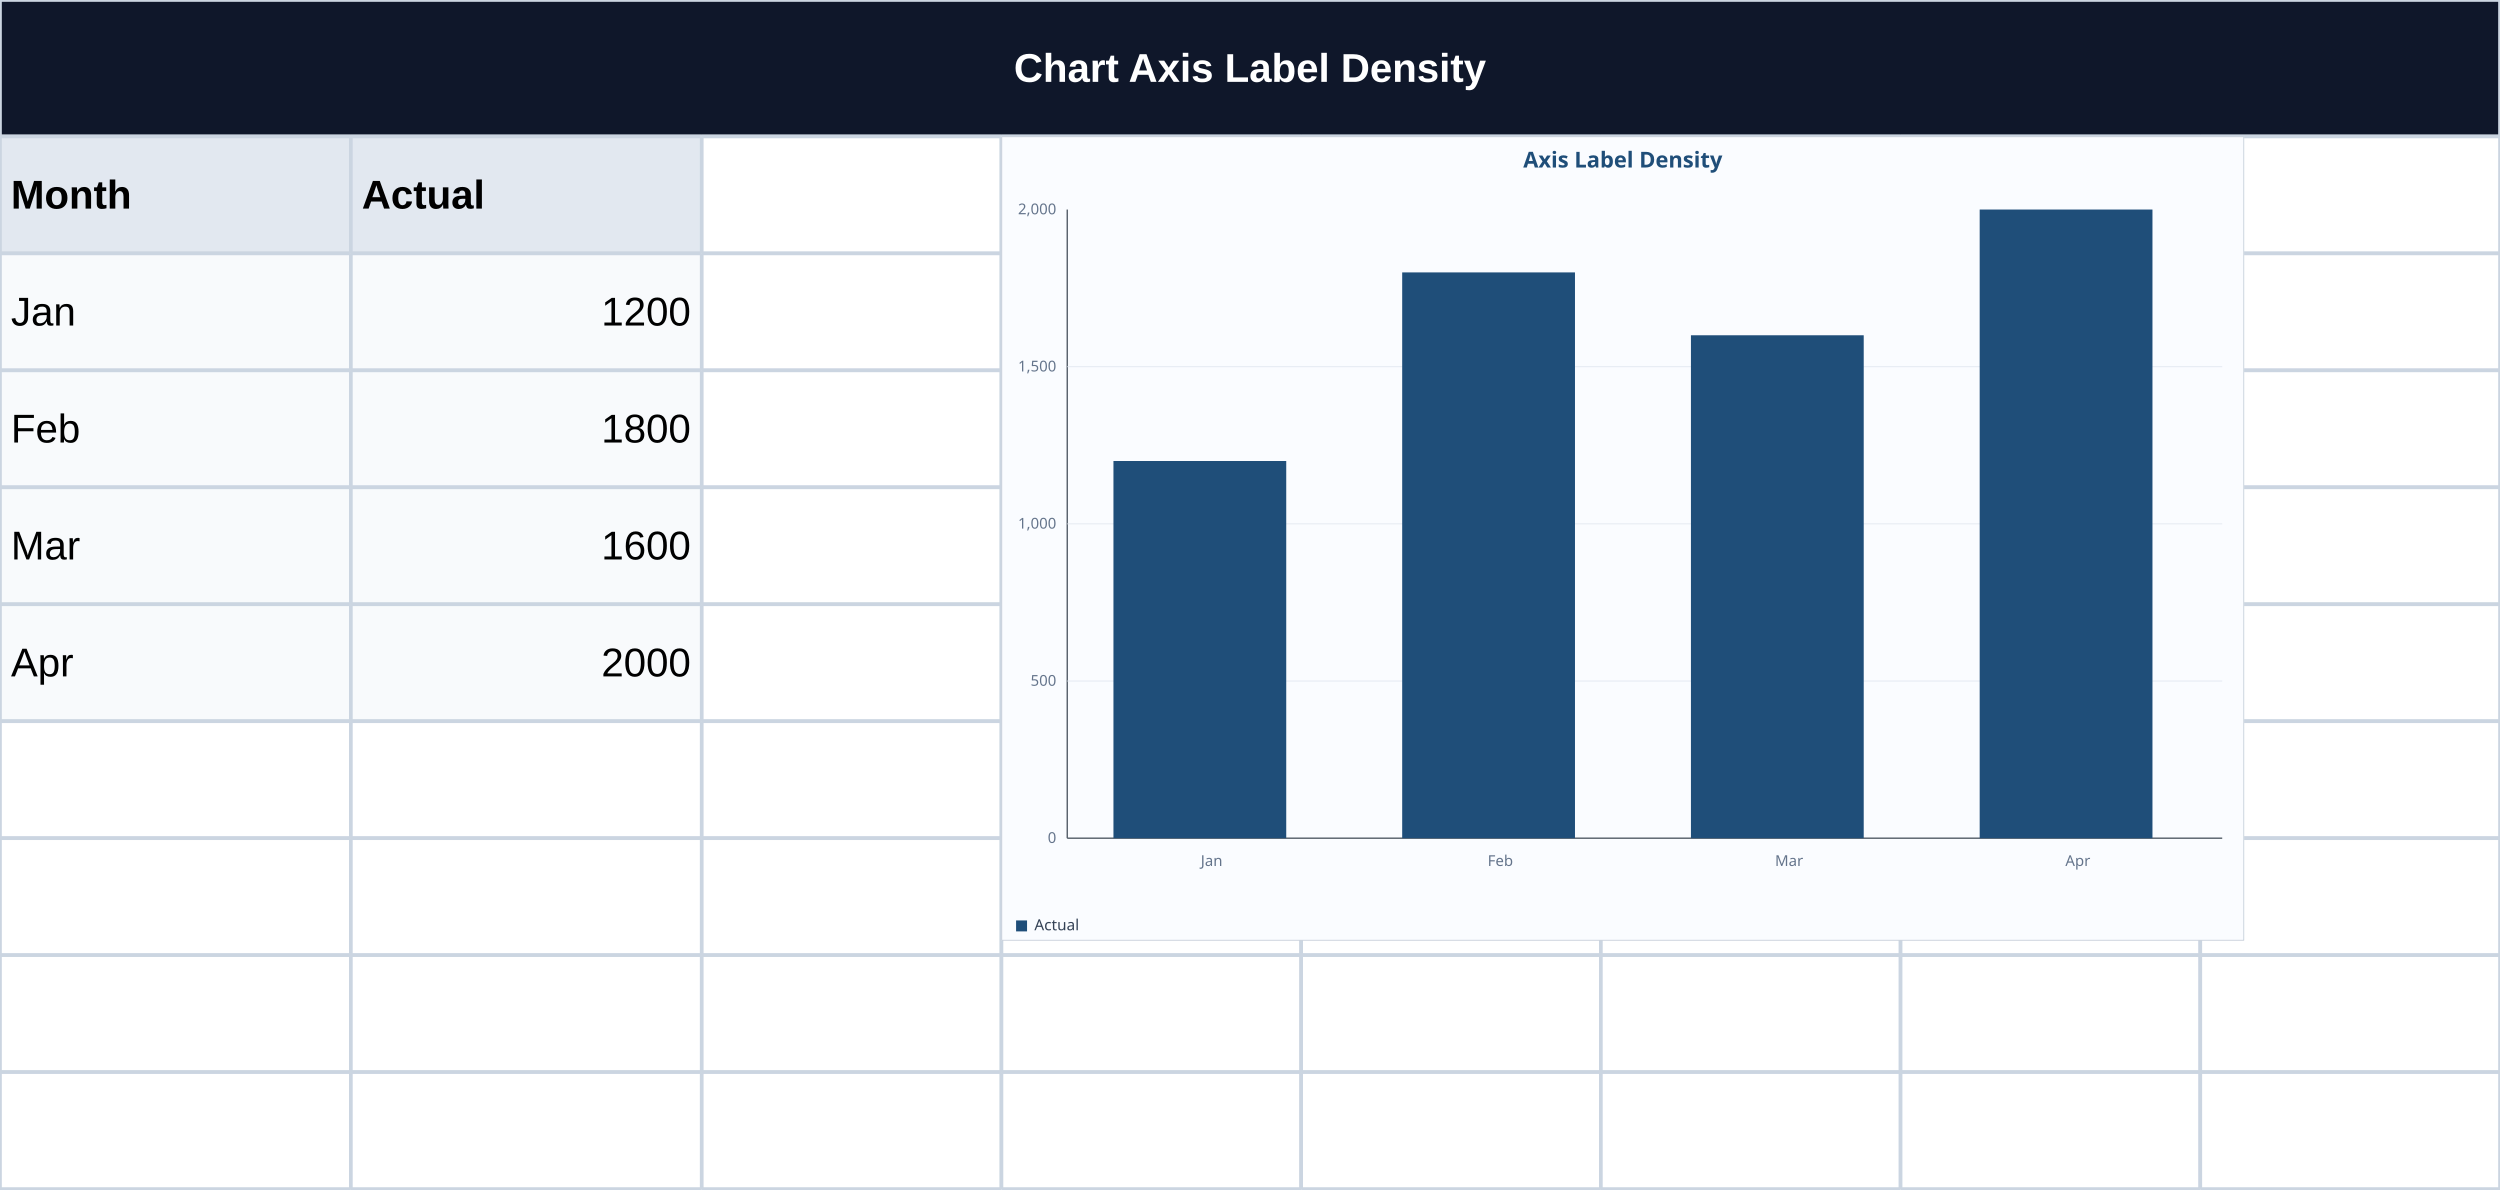
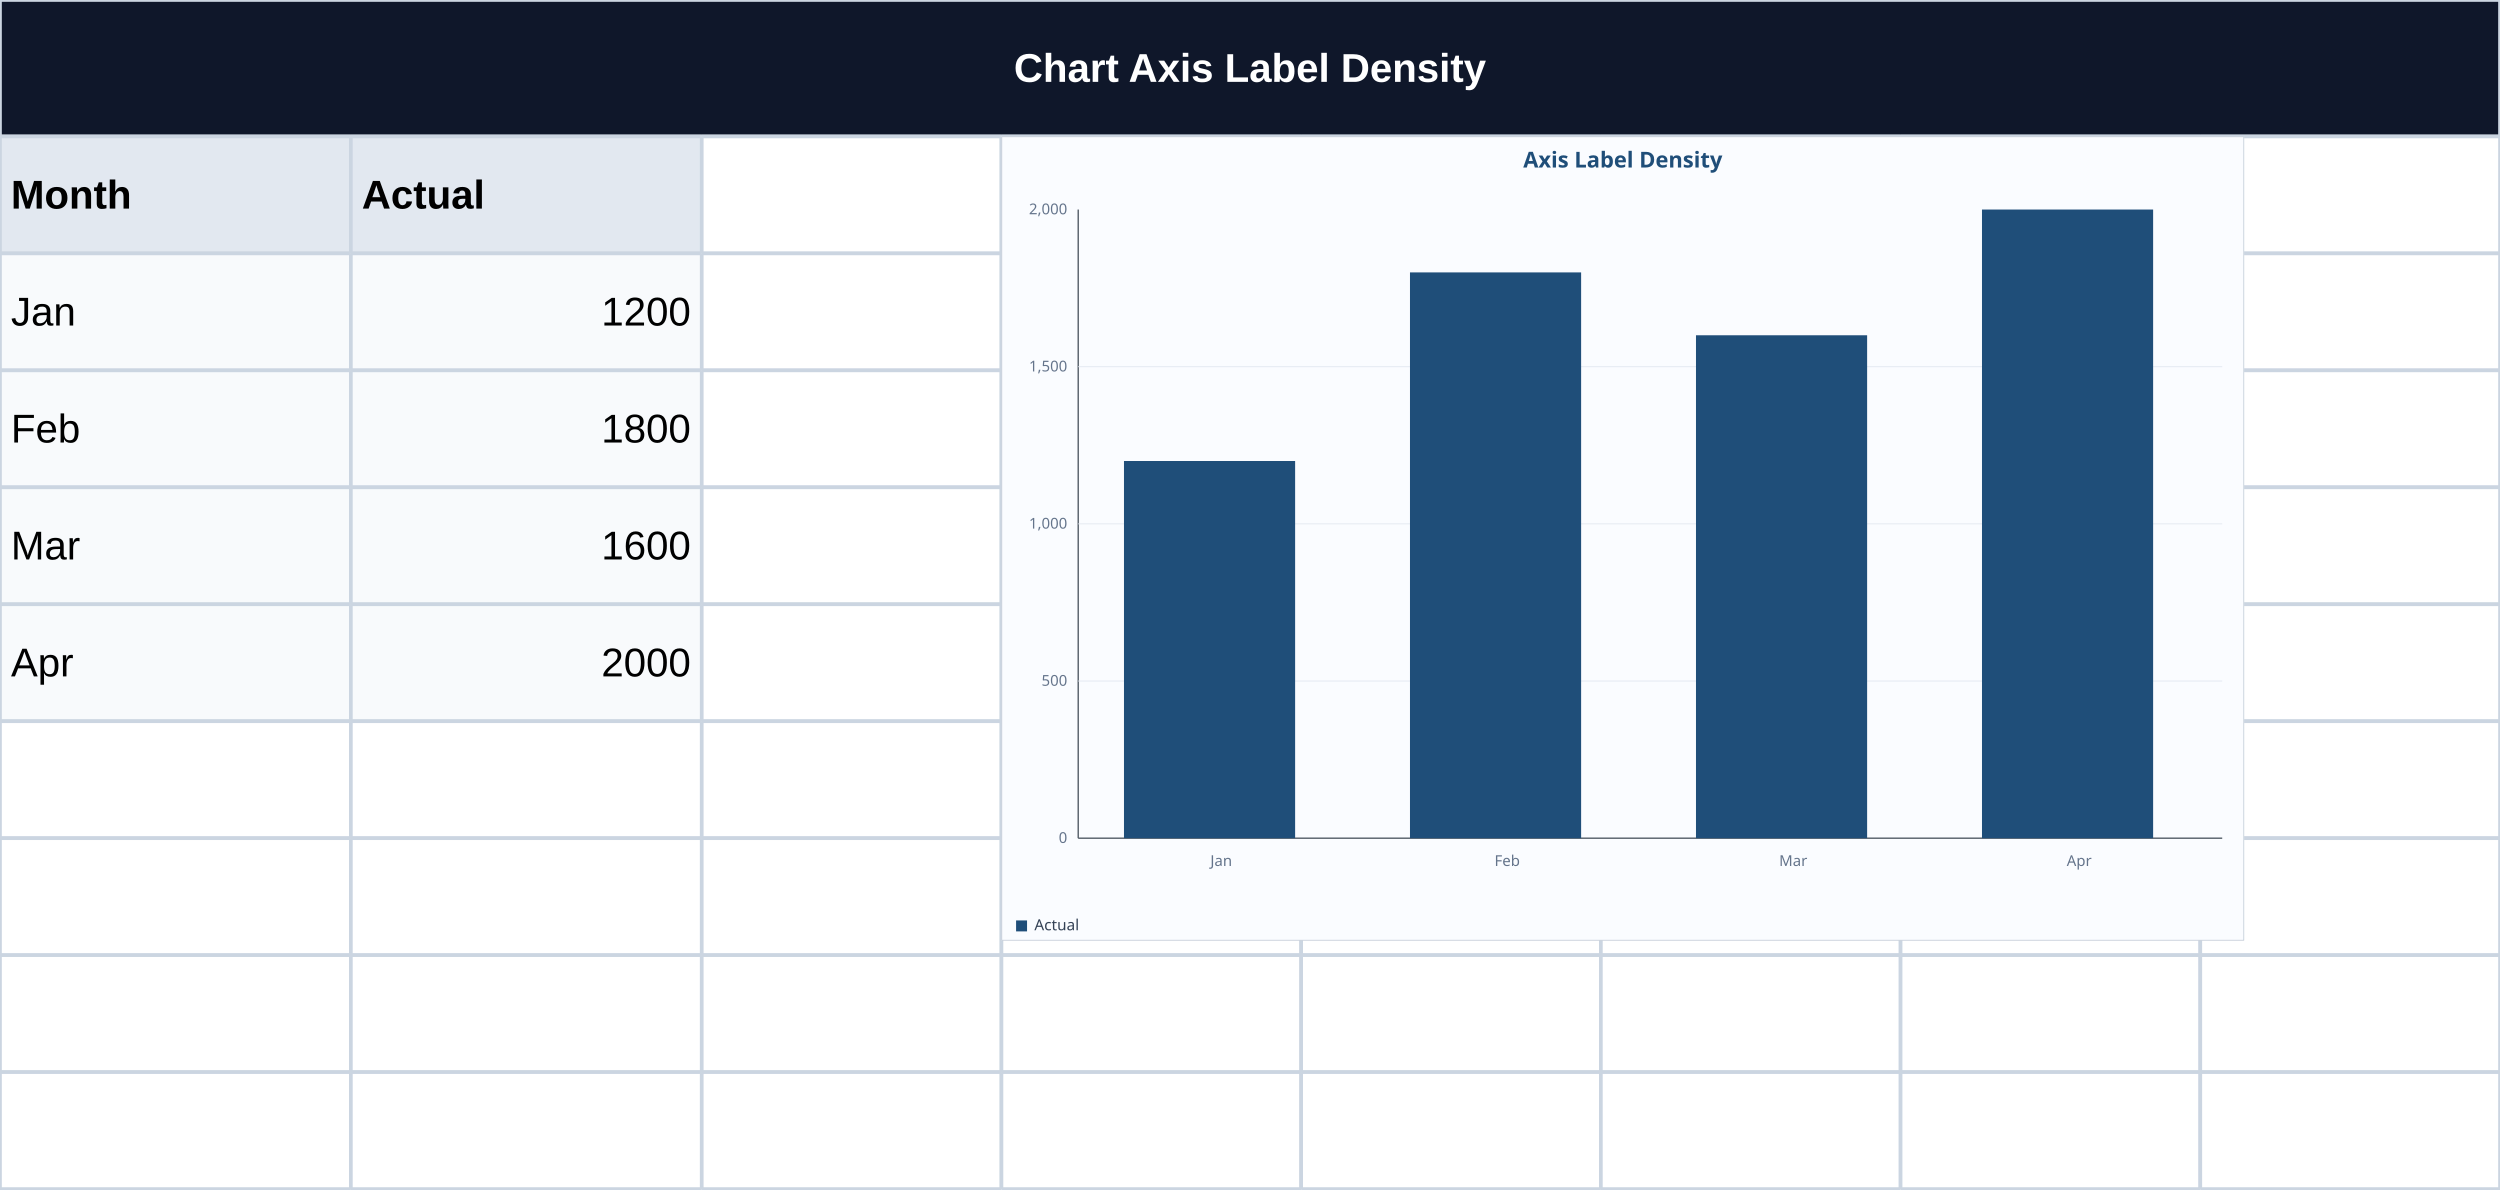
<svg xmlns="http://www.w3.org/2000/svg" width="1368" height="651" viewBox="0 0 1368 651">
  <rect x="0" y="0" width="1368" height="651" fill="#FFFFFF" />
  <rect x="0" y="0" width="1368" height="74.66" fill="#0F172A" />
  <line x1="0" y1="0" x2="1368" y2="0" stroke="#CBD5E1" stroke-width="2" />
  <line x1="1368" y1="0" x2="1368" y2="74.66" stroke="#CBD5E1" stroke-width="2" />
  <line x1="0" y1="74.66" x2="1368" y2="74.66" stroke="#CBD5E1" stroke-width="2" />
  <line x1="0" y1="0" x2="0" y2="74.66" stroke="#CBD5E1" stroke-width="2" />
  <rect x="0" y="74.66" width="192" height="64" fill="#E2E8F0" />
  <line x1="0" y1="74.66" x2="192" y2="74.66" stroke="#CBD5E1" stroke-width="2" />
  <line x1="192" y1="74.66" x2="192" y2="138.66" stroke="#CBD5E1" stroke-width="2" />
  <line x1="0" y1="138.66" x2="192" y2="138.66" stroke="#CBD5E1" stroke-width="2" />
  <line x1="0" y1="74.66" x2="0" y2="138.66" stroke="#CBD5E1" stroke-width="2" />
  <rect x="192" y="74.66" width="192" height="64" fill="#E2E8F0" />
  <line x1="192" y1="74.66" x2="384" y2="74.66" stroke="#CBD5E1" stroke-width="2" />
  <line x1="384" y1="74.66" x2="384" y2="138.66" stroke="#CBD5E1" stroke-width="2" />
  <line x1="192" y1="138.66" x2="384" y2="138.66" stroke="#CBD5E1" stroke-width="2" />
  <line x1="192" y1="74.66" x2="192" y2="138.66" stroke="#CBD5E1" stroke-width="2" />
  <rect x="384" y="74.66" width="164" height="64" fill="#FFFFFF" />
  <line x1="384" y1="74.66" x2="548" y2="74.66" stroke="#CBD5E1" stroke-width="2" />
  <line x1="548" y1="74.66" x2="548" y2="138.66" stroke="#CBD5E1" stroke-width="2" />
  <line x1="384" y1="138.66" x2="548" y2="138.66" stroke="#CBD5E1" stroke-width="2" />
  <line x1="384" y1="74.66" x2="384" y2="138.66" stroke="#CBD5E1" stroke-width="2" />
  <rect x="548" y="74.66" width="164" height="64" fill="#FFFFFF" />
  <line x1="548" y1="74.66" x2="712" y2="74.66" stroke="#CBD5E1" stroke-width="2" />
  <line x1="712" y1="74.66" x2="712" y2="138.66" stroke="#CBD5E1" stroke-width="2" />
  <line x1="548" y1="138.66" x2="712" y2="138.66" stroke="#CBD5E1" stroke-width="2" />
  <line x1="548" y1="74.66" x2="548" y2="138.66" stroke="#CBD5E1" stroke-width="2" />
  <rect x="712" y="74.66" width="164" height="64" fill="#FFFFFF" />
  <line x1="712" y1="74.66" x2="876" y2="74.66" stroke="#CBD5E1" stroke-width="2" />
  <line x1="876" y1="74.66" x2="876" y2="138.66" stroke="#CBD5E1" stroke-width="2" />
  <line x1="712" y1="138.66" x2="876" y2="138.66" stroke="#CBD5E1" stroke-width="2" />
  <line x1="712" y1="74.66" x2="712" y2="138.66" stroke="#CBD5E1" stroke-width="2" />
  <rect x="876" y="74.66" width="164" height="64" fill="#FFFFFF" />
  <line x1="876" y1="74.66" x2="1040" y2="74.66" stroke="#CBD5E1" stroke-width="2" />
  <line x1="1040" y1="74.66" x2="1040" y2="138.66" stroke="#CBD5E1" stroke-width="2" />
  <line x1="876" y1="138.66" x2="1040" y2="138.66" stroke="#CBD5E1" stroke-width="2" />
  <line x1="876" y1="74.66" x2="876" y2="138.66" stroke="#CBD5E1" stroke-width="2" />
  <rect x="1040" y="74.66" width="164" height="64" fill="#FFFFFF" />
  <line x1="1040" y1="74.66" x2="1204" y2="74.66" stroke="#CBD5E1" stroke-width="2" />
  <line x1="1204" y1="74.66" x2="1204" y2="138.66" stroke="#CBD5E1" stroke-width="2" />
  <line x1="1040" y1="138.66" x2="1204" y2="138.66" stroke="#CBD5E1" stroke-width="2" />
  <line x1="1040" y1="74.66" x2="1040" y2="138.66" stroke="#CBD5E1" stroke-width="2" />
  <rect x="1204" y="74.66" width="164" height="64" fill="#FFFFFF" />
  <line x1="1204" y1="74.66" x2="1368" y2="74.66" stroke="#CBD5E1" stroke-width="2" />
  <line x1="1368" y1="74.66" x2="1368" y2="138.66" stroke="#CBD5E1" stroke-width="2" />
  <line x1="1204" y1="138.66" x2="1368" y2="138.66" stroke="#CBD5E1" stroke-width="2" />
  <line x1="1204" y1="74.66" x2="1204" y2="138.66" stroke="#CBD5E1" stroke-width="2" />
  <rect x="0" y="138.66" width="192" height="64" fill="#F8FAFC" />
  <line x1="0" y1="138.66" x2="192" y2="138.66" stroke="#CBD5E1" stroke-width="2" />
  <line x1="192" y1="138.66" x2="192" y2="202.66" stroke="#CBD5E1" stroke-width="2" />
  <line x1="0" y1="202.66" x2="192" y2="202.66" stroke="#CBD5E1" stroke-width="2" />
  <line x1="0" y1="138.66" x2="0" y2="202.66" stroke="#CBD5E1" stroke-width="2" />
  <rect x="192" y="138.66" width="192" height="64" fill="#F8FAFC" />
  <line x1="192" y1="138.66" x2="384" y2="138.66" stroke="#CBD5E1" stroke-width="2" />
  <line x1="384" y1="138.66" x2="384" y2="202.66" stroke="#CBD5E1" stroke-width="2" />
  <line x1="192" y1="202.66" x2="384" y2="202.66" stroke="#CBD5E1" stroke-width="2" />
  <line x1="192" y1="138.66" x2="192" y2="202.66" stroke="#CBD5E1" stroke-width="2" />
  <rect x="384" y="138.66" width="164" height="64" fill="#FFFFFF" />
  <line x1="384" y1="138.66" x2="548" y2="138.66" stroke="#CBD5E1" stroke-width="2" />
  <line x1="548" y1="138.66" x2="548" y2="202.66" stroke="#CBD5E1" stroke-width="2" />
  <line x1="384" y1="202.66" x2="548" y2="202.66" stroke="#CBD5E1" stroke-width="2" />
  <line x1="384" y1="138.66" x2="384" y2="202.66" stroke="#CBD5E1" stroke-width="2" />
  <rect x="548" y="138.66" width="164" height="64" fill="#FFFFFF" />
  <line x1="548" y1="138.66" x2="712" y2="138.66" stroke="#CBD5E1" stroke-width="2" />
  <line x1="712" y1="138.66" x2="712" y2="202.66" stroke="#CBD5E1" stroke-width="2" />
  <line x1="548" y1="202.66" x2="712" y2="202.66" stroke="#CBD5E1" stroke-width="2" />
  <line x1="548" y1="138.66" x2="548" y2="202.66" stroke="#CBD5E1" stroke-width="2" />
  <rect x="712" y="138.66" width="164" height="64" fill="#FFFFFF" />
  <line x1="712" y1="138.66" x2="876" y2="138.66" stroke="#CBD5E1" stroke-width="2" />
  <line x1="876" y1="138.66" x2="876" y2="202.66" stroke="#CBD5E1" stroke-width="2" />
  <line x1="712" y1="202.66" x2="876" y2="202.66" stroke="#CBD5E1" stroke-width="2" />
  <line x1="712" y1="138.66" x2="712" y2="202.66" stroke="#CBD5E1" stroke-width="2" />
  <rect x="876" y="138.66" width="164" height="64" fill="#FFFFFF" />
  <line x1="876" y1="138.66" x2="1040" y2="138.66" stroke="#CBD5E1" stroke-width="2" />
  <line x1="1040" y1="138.66" x2="1040" y2="202.66" stroke="#CBD5E1" stroke-width="2" />
  <line x1="876" y1="202.66" x2="1040" y2="202.66" stroke="#CBD5E1" stroke-width="2" />
  <line x1="876" y1="138.66" x2="876" y2="202.66" stroke="#CBD5E1" stroke-width="2" />
  <rect x="1040" y="138.66" width="164" height="64" fill="#FFFFFF" />
  <line x1="1040" y1="138.66" x2="1204" y2="138.66" stroke="#CBD5E1" stroke-width="2" />
  <line x1="1204" y1="138.66" x2="1204" y2="202.66" stroke="#CBD5E1" stroke-width="2" />
  <line x1="1040" y1="202.66" x2="1204" y2="202.66" stroke="#CBD5E1" stroke-width="2" />
  <line x1="1040" y1="138.66" x2="1040" y2="202.66" stroke="#CBD5E1" stroke-width="2" />
  <rect x="1204" y="138.66" width="164" height="64" fill="#FFFFFF" />
  <line x1="1204" y1="138.66" x2="1368" y2="138.66" stroke="#CBD5E1" stroke-width="2" />
  <line x1="1368" y1="138.66" x2="1368" y2="202.66" stroke="#CBD5E1" stroke-width="2" />
  <line x1="1204" y1="202.66" x2="1368" y2="202.66" stroke="#CBD5E1" stroke-width="2" />
  <line x1="1204" y1="138.66" x2="1204" y2="202.66" stroke="#CBD5E1" stroke-width="2" />
  <rect x="0" y="202.66" width="192" height="64" fill="#F8FAFC" />
  <line x1="0" y1="202.66" x2="192" y2="202.66" stroke="#CBD5E1" stroke-width="2" />
  <line x1="192" y1="202.66" x2="192" y2="266.66" stroke="#CBD5E1" stroke-width="2" />
  <line x1="0" y1="266.66" x2="192" y2="266.66" stroke="#CBD5E1" stroke-width="2" />
  <line x1="0" y1="202.66" x2="0" y2="266.66" stroke="#CBD5E1" stroke-width="2" />
  <rect x="192" y="202.66" width="192" height="64" fill="#F8FAFC" />
  <line x1="192" y1="202.66" x2="384" y2="202.66" stroke="#CBD5E1" stroke-width="2" />
  <line x1="384" y1="202.66" x2="384" y2="266.66" stroke="#CBD5E1" stroke-width="2" />
  <line x1="192" y1="266.66" x2="384" y2="266.66" stroke="#CBD5E1" stroke-width="2" />
  <line x1="192" y1="202.66" x2="192" y2="266.66" stroke="#CBD5E1" stroke-width="2" />
  <rect x="384" y="202.66" width="164" height="64" fill="#FFFFFF" />
  <line x1="384" y1="202.66" x2="548" y2="202.66" stroke="#CBD5E1" stroke-width="2" />
  <line x1="548" y1="202.66" x2="548" y2="266.66" stroke="#CBD5E1" stroke-width="2" />
  <line x1="384" y1="266.66" x2="548" y2="266.66" stroke="#CBD5E1" stroke-width="2" />
  <line x1="384" y1="202.66" x2="384" y2="266.66" stroke="#CBD5E1" stroke-width="2" />
  <rect x="548" y="202.66" width="164" height="64" fill="#FFFFFF" />
  <line x1="548" y1="202.66" x2="712" y2="202.66" stroke="#CBD5E1" stroke-width="2" />
  <line x1="712" y1="202.66" x2="712" y2="266.66" stroke="#CBD5E1" stroke-width="2" />
  <line x1="548" y1="266.66" x2="712" y2="266.66" stroke="#CBD5E1" stroke-width="2" />
  <line x1="548" y1="202.66" x2="548" y2="266.66" stroke="#CBD5E1" stroke-width="2" />
  <rect x="712" y="202.66" width="164" height="64" fill="#FFFFFF" />
  <line x1="712" y1="202.66" x2="876" y2="202.66" stroke="#CBD5E1" stroke-width="2" />
  <line x1="876" y1="202.66" x2="876" y2="266.66" stroke="#CBD5E1" stroke-width="2" />
  <line x1="712" y1="266.66" x2="876" y2="266.66" stroke="#CBD5E1" stroke-width="2" />
  <line x1="712" y1="202.66" x2="712" y2="266.66" stroke="#CBD5E1" stroke-width="2" />
  <rect x="876" y="202.66" width="164" height="64" fill="#FFFFFF" />
  <line x1="876" y1="202.66" x2="1040" y2="202.66" stroke="#CBD5E1" stroke-width="2" />
  <line x1="1040" y1="202.66" x2="1040" y2="266.66" stroke="#CBD5E1" stroke-width="2" />
  <line x1="876" y1="266.66" x2="1040" y2="266.66" stroke="#CBD5E1" stroke-width="2" />
  <line x1="876" y1="202.66" x2="876" y2="266.66" stroke="#CBD5E1" stroke-width="2" />
  <rect x="1040" y="202.66" width="164" height="64" fill="#FFFFFF" />
  <line x1="1040" y1="202.66" x2="1204" y2="202.66" stroke="#CBD5E1" stroke-width="2" />
  <line x1="1204" y1="202.66" x2="1204" y2="266.66" stroke="#CBD5E1" stroke-width="2" />
  <line x1="1040" y1="266.66" x2="1204" y2="266.66" stroke="#CBD5E1" stroke-width="2" />
  <line x1="1040" y1="202.66" x2="1040" y2="266.66" stroke="#CBD5E1" stroke-width="2" />
  <rect x="1204" y="202.66" width="164" height="64" fill="#FFFFFF" />
  <line x1="1204" y1="202.66" x2="1368" y2="202.66" stroke="#CBD5E1" stroke-width="2" />
  <line x1="1368" y1="202.66" x2="1368" y2="266.66" stroke="#CBD5E1" stroke-width="2" />
  <line x1="1204" y1="266.66" x2="1368" y2="266.66" stroke="#CBD5E1" stroke-width="2" />
  <line x1="1204" y1="202.66" x2="1204" y2="266.66" stroke="#CBD5E1" stroke-width="2" />
  <rect x="0" y="266.66" width="192" height="64" fill="#F8FAFC" />
  <line x1="0" y1="266.66" x2="192" y2="266.66" stroke="#CBD5E1" stroke-width="2" />
  <line x1="192" y1="266.66" x2="192" y2="330.66" stroke="#CBD5E1" stroke-width="2" />
  <line x1="0" y1="330.66" x2="192" y2="330.66" stroke="#CBD5E1" stroke-width="2" />
  <line x1="0" y1="266.66" x2="0" y2="330.66" stroke="#CBD5E1" stroke-width="2" />
  <rect x="192" y="266.66" width="192" height="64" fill="#F8FAFC" />
  <line x1="192" y1="266.66" x2="384" y2="266.66" stroke="#CBD5E1" stroke-width="2" />
  <line x1="384" y1="266.66" x2="384" y2="330.66" stroke="#CBD5E1" stroke-width="2" />
  <line x1="192" y1="330.66" x2="384" y2="330.66" stroke="#CBD5E1" stroke-width="2" />
  <line x1="192" y1="266.66" x2="192" y2="330.66" stroke="#CBD5E1" stroke-width="2" />
  <rect x="384" y="266.66" width="164" height="64" fill="#FFFFFF" />
  <line x1="384" y1="266.66" x2="548" y2="266.66" stroke="#CBD5E1" stroke-width="2" />
  <line x1="548" y1="266.66" x2="548" y2="330.66" stroke="#CBD5E1" stroke-width="2" />
  <line x1="384" y1="330.66" x2="548" y2="330.66" stroke="#CBD5E1" stroke-width="2" />
  <line x1="384" y1="266.66" x2="384" y2="330.66" stroke="#CBD5E1" stroke-width="2" />
  <rect x="548" y="266.66" width="164" height="64" fill="#FFFFFF" />
  <line x1="548" y1="266.66" x2="712" y2="266.66" stroke="#CBD5E1" stroke-width="2" />
  <line x1="712" y1="266.66" x2="712" y2="330.66" stroke="#CBD5E1" stroke-width="2" />
  <line x1="548" y1="330.66" x2="712" y2="330.66" stroke="#CBD5E1" stroke-width="2" />
  <line x1="548" y1="266.66" x2="548" y2="330.66" stroke="#CBD5E1" stroke-width="2" />
  <rect x="712" y="266.66" width="164" height="64" fill="#FFFFFF" />
  <line x1="712" y1="266.66" x2="876" y2="266.66" stroke="#CBD5E1" stroke-width="2" />
  <line x1="876" y1="266.66" x2="876" y2="330.66" stroke="#CBD5E1" stroke-width="2" />
  <line x1="712" y1="330.66" x2="876" y2="330.66" stroke="#CBD5E1" stroke-width="2" />
  <line x1="712" y1="266.66" x2="712" y2="330.66" stroke="#CBD5E1" stroke-width="2" />
  <rect x="876" y="266.66" width="164" height="64" fill="#FFFFFF" />
  <line x1="876" y1="266.66" x2="1040" y2="266.66" stroke="#CBD5E1" stroke-width="2" />
  <line x1="1040" y1="266.66" x2="1040" y2="330.66" stroke="#CBD5E1" stroke-width="2" />
  <line x1="876" y1="330.66" x2="1040" y2="330.66" stroke="#CBD5E1" stroke-width="2" />
  <line x1="876" y1="266.66" x2="876" y2="330.66" stroke="#CBD5E1" stroke-width="2" />
  <rect x="1040" y="266.66" width="164" height="64" fill="#FFFFFF" />
  <line x1="1040" y1="266.66" x2="1204" y2="266.66" stroke="#CBD5E1" stroke-width="2" />
  <line x1="1204" y1="266.66" x2="1204" y2="330.66" stroke="#CBD5E1" stroke-width="2" />
  <line x1="1040" y1="330.66" x2="1204" y2="330.66" stroke="#CBD5E1" stroke-width="2" />
  <line x1="1040" y1="266.66" x2="1040" y2="330.66" stroke="#CBD5E1" stroke-width="2" />
  <rect x="1204" y="266.66" width="164" height="64" fill="#FFFFFF" />
  <line x1="1204" y1="266.66" x2="1368" y2="266.66" stroke="#CBD5E1" stroke-width="2" />
  <line x1="1368" y1="266.66" x2="1368" y2="330.66" stroke="#CBD5E1" stroke-width="2" />
  <line x1="1204" y1="330.66" x2="1368" y2="330.66" stroke="#CBD5E1" stroke-width="2" />
  <line x1="1204" y1="266.66" x2="1204" y2="330.66" stroke="#CBD5E1" stroke-width="2" />
  <rect x="0" y="330.66" width="192" height="64" fill="#F8FAFC" />
  <line x1="0" y1="330.66" x2="192" y2="330.66" stroke="#CBD5E1" stroke-width="2" />
  <line x1="192" y1="330.66" x2="192" y2="394.66" stroke="#CBD5E1" stroke-width="2" />
  <line x1="0" y1="394.66" x2="192" y2="394.66" stroke="#CBD5E1" stroke-width="2" />
  <line x1="0" y1="330.66" x2="0" y2="394.66" stroke="#CBD5E1" stroke-width="2" />
  <rect x="192" y="330.66" width="192" height="64" fill="#F8FAFC" />
  <line x1="192" y1="330.66" x2="384" y2="330.66" stroke="#CBD5E1" stroke-width="2" />
  <line x1="384" y1="330.66" x2="384" y2="394.66" stroke="#CBD5E1" stroke-width="2" />
  <line x1="192" y1="394.66" x2="384" y2="394.66" stroke="#CBD5E1" stroke-width="2" />
  <line x1="192" y1="330.66" x2="192" y2="394.66" stroke="#CBD5E1" stroke-width="2" />
  <rect x="384" y="330.66" width="164" height="64" fill="#FFFFFF" />
  <line x1="384" y1="330.66" x2="548" y2="330.66" stroke="#CBD5E1" stroke-width="2" />
  <line x1="548" y1="330.66" x2="548" y2="394.66" stroke="#CBD5E1" stroke-width="2" />
  <line x1="384" y1="394.66" x2="548" y2="394.66" stroke="#CBD5E1" stroke-width="2" />
  <line x1="384" y1="330.66" x2="384" y2="394.66" stroke="#CBD5E1" stroke-width="2" />
  <rect x="548" y="330.66" width="164" height="64" fill="#FFFFFF" />
  <line x1="548" y1="330.66" x2="712" y2="330.66" stroke="#CBD5E1" stroke-width="2" />
  <line x1="712" y1="330.66" x2="712" y2="394.66" stroke="#CBD5E1" stroke-width="2" />
  <line x1="548" y1="394.66" x2="712" y2="394.66" stroke="#CBD5E1" stroke-width="2" />
  <line x1="548" y1="330.66" x2="548" y2="394.66" stroke="#CBD5E1" stroke-width="2" />
  <rect x="712" y="330.66" width="164" height="64" fill="#FFFFFF" />
  <line x1="712" y1="330.66" x2="876" y2="330.66" stroke="#CBD5E1" stroke-width="2" />
  <line x1="876" y1="330.66" x2="876" y2="394.66" stroke="#CBD5E1" stroke-width="2" />
  <line x1="712" y1="394.66" x2="876" y2="394.66" stroke="#CBD5E1" stroke-width="2" />
  <line x1="712" y1="330.66" x2="712" y2="394.66" stroke="#CBD5E1" stroke-width="2" />
  <rect x="876" y="330.66" width="164" height="64" fill="#FFFFFF" />
  <line x1="876" y1="330.66" x2="1040" y2="330.66" stroke="#CBD5E1" stroke-width="2" />
  <line x1="1040" y1="330.66" x2="1040" y2="394.66" stroke="#CBD5E1" stroke-width="2" />
  <line x1="876" y1="394.66" x2="1040" y2="394.66" stroke="#CBD5E1" stroke-width="2" />
  <line x1="876" y1="330.66" x2="876" y2="394.66" stroke="#CBD5E1" stroke-width="2" />
  <rect x="1040" y="330.66" width="164" height="64" fill="#FFFFFF" />
  <line x1="1040" y1="330.66" x2="1204" y2="330.66" stroke="#CBD5E1" stroke-width="2" />
  <line x1="1204" y1="330.66" x2="1204" y2="394.66" stroke="#CBD5E1" stroke-width="2" />
  <line x1="1040" y1="394.66" x2="1204" y2="394.66" stroke="#CBD5E1" stroke-width="2" />
  <line x1="1040" y1="330.66" x2="1040" y2="394.66" stroke="#CBD5E1" stroke-width="2" />
  <rect x="1204" y="330.66" width="164" height="64" fill="#FFFFFF" />
  <line x1="1204" y1="330.66" x2="1368" y2="330.66" stroke="#CBD5E1" stroke-width="2" />
  <line x1="1368" y1="330.66" x2="1368" y2="394.66" stroke="#CBD5E1" stroke-width="2" />
  <line x1="1204" y1="394.66" x2="1368" y2="394.66" stroke="#CBD5E1" stroke-width="2" />
  <line x1="1204" y1="330.66" x2="1204" y2="394.66" stroke="#CBD5E1" stroke-width="2" />
  <rect x="0" y="394.66" width="192" height="64" fill="#FFFFFF" />
  <line x1="0" y1="394.66" x2="192" y2="394.66" stroke="#CBD5E1" stroke-width="2" />
  <line x1="192" y1="394.66" x2="192" y2="458.66" stroke="#CBD5E1" stroke-width="2" />
  <line x1="0" y1="458.66" x2="192" y2="458.66" stroke="#CBD5E1" stroke-width="2" />
  <line x1="0" y1="394.66" x2="0" y2="458.66" stroke="#CBD5E1" stroke-width="2" />
  <rect x="192" y="394.66" width="192" height="64" fill="#FFFFFF" />
  <line x1="192" y1="394.66" x2="384" y2="394.66" stroke="#CBD5E1" stroke-width="2" />
  <line x1="384" y1="394.66" x2="384" y2="458.66" stroke="#CBD5E1" stroke-width="2" />
  <line x1="192" y1="458.66" x2="384" y2="458.66" stroke="#CBD5E1" stroke-width="2" />
  <line x1="192" y1="394.66" x2="192" y2="458.66" stroke="#CBD5E1" stroke-width="2" />
  <rect x="384" y="394.66" width="164" height="64" fill="#FFFFFF" />
  <line x1="384" y1="394.66" x2="548" y2="394.66" stroke="#CBD5E1" stroke-width="2" />
  <line x1="548" y1="394.66" x2="548" y2="458.66" stroke="#CBD5E1" stroke-width="2" />
  <line x1="384" y1="458.66" x2="548" y2="458.66" stroke="#CBD5E1" stroke-width="2" />
  <line x1="384" y1="394.66" x2="384" y2="458.66" stroke="#CBD5E1" stroke-width="2" />
  <rect x="548" y="394.66" width="164" height="64" fill="#FFFFFF" />
  <line x1="548" y1="394.66" x2="712" y2="394.66" stroke="#CBD5E1" stroke-width="2" />
  <line x1="712" y1="394.66" x2="712" y2="458.66" stroke="#CBD5E1" stroke-width="2" />
  <line x1="548" y1="458.66" x2="712" y2="458.66" stroke="#CBD5E1" stroke-width="2" />
  <line x1="548" y1="394.66" x2="548" y2="458.66" stroke="#CBD5E1" stroke-width="2" />
  <rect x="712" y="394.66" width="164" height="64" fill="#FFFFFF" />
  <line x1="712" y1="394.66" x2="876" y2="394.66" stroke="#CBD5E1" stroke-width="2" />
  <line x1="876" y1="394.66" x2="876" y2="458.66" stroke="#CBD5E1" stroke-width="2" />
  <line x1="712" y1="458.66" x2="876" y2="458.66" stroke="#CBD5E1" stroke-width="2" />
  <line x1="712" y1="394.66" x2="712" y2="458.66" stroke="#CBD5E1" stroke-width="2" />
  <rect x="876" y="394.66" width="164" height="64" fill="#FFFFFF" />
  <line x1="876" y1="394.66" x2="1040" y2="394.66" stroke="#CBD5E1" stroke-width="2" />
  <line x1="1040" y1="394.66" x2="1040" y2="458.66" stroke="#CBD5E1" stroke-width="2" />
  <line x1="876" y1="458.66" x2="1040" y2="458.66" stroke="#CBD5E1" stroke-width="2" />
  <line x1="876" y1="394.66" x2="876" y2="458.66" stroke="#CBD5E1" stroke-width="2" />
  <rect x="1040" y="394.66" width="164" height="64" fill="#FFFFFF" />
  <line x1="1040" y1="394.66" x2="1204" y2="394.66" stroke="#CBD5E1" stroke-width="2" />
  <line x1="1204" y1="394.66" x2="1204" y2="458.66" stroke="#CBD5E1" stroke-width="2" />
  <line x1="1040" y1="458.66" x2="1204" y2="458.66" stroke="#CBD5E1" stroke-width="2" />
  <line x1="1040" y1="394.66" x2="1040" y2="458.66" stroke="#CBD5E1" stroke-width="2" />
  <rect x="1204" y="394.66" width="164" height="64" fill="#FFFFFF" />
  <line x1="1204" y1="394.66" x2="1368" y2="394.66" stroke="#CBD5E1" stroke-width="2" />
  <line x1="1368" y1="394.66" x2="1368" y2="458.66" stroke="#CBD5E1" stroke-width="2" />
  <line x1="1204" y1="458.66" x2="1368" y2="458.66" stroke="#CBD5E1" stroke-width="2" />
  <line x1="1204" y1="394.66" x2="1204" y2="458.66" stroke="#CBD5E1" stroke-width="2" />
  <rect x="0" y="458.66" width="192" height="64" fill="#FFFFFF" />
  <line x1="0" y1="458.66" x2="192" y2="458.66" stroke="#CBD5E1" stroke-width="2" />
  <line x1="192" y1="458.66" x2="192" y2="522.66" stroke="#CBD5E1" stroke-width="2" />
  <line x1="0" y1="522.66" x2="192" y2="522.66" stroke="#CBD5E1" stroke-width="2" />
  <line x1="0" y1="458.66" x2="0" y2="522.66" stroke="#CBD5E1" stroke-width="2" />
  <rect x="192" y="458.66" width="192" height="64" fill="#FFFFFF" />
  <line x1="192" y1="458.66" x2="384" y2="458.66" stroke="#CBD5E1" stroke-width="2" />
  <line x1="384" y1="458.66" x2="384" y2="522.66" stroke="#CBD5E1" stroke-width="2" />
  <line x1="192" y1="522.66" x2="384" y2="522.66" stroke="#CBD5E1" stroke-width="2" />
  <line x1="192" y1="458.66" x2="192" y2="522.66" stroke="#CBD5E1" stroke-width="2" />
  <rect x="384" y="458.66" width="164" height="64" fill="#FFFFFF" />
  <line x1="384" y1="458.66" x2="548" y2="458.66" stroke="#CBD5E1" stroke-width="2" />
  <line x1="548" y1="458.66" x2="548" y2="522.66" stroke="#CBD5E1" stroke-width="2" />
  <line x1="384" y1="522.66" x2="548" y2="522.66" stroke="#CBD5E1" stroke-width="2" />
  <line x1="384" y1="458.66" x2="384" y2="522.66" stroke="#CBD5E1" stroke-width="2" />
  <rect x="548" y="458.66" width="164" height="64" fill="#FFFFFF" />
  <line x1="548" y1="458.66" x2="712" y2="458.66" stroke="#CBD5E1" stroke-width="2" />
  <line x1="712" y1="458.66" x2="712" y2="522.66" stroke="#CBD5E1" stroke-width="2" />
  <line x1="548" y1="522.66" x2="712" y2="522.66" stroke="#CBD5E1" stroke-width="2" />
  <line x1="548" y1="458.66" x2="548" y2="522.66" stroke="#CBD5E1" stroke-width="2" />
  <rect x="712" y="458.66" width="164" height="64" fill="#FFFFFF" />
  <line x1="712" y1="458.66" x2="876" y2="458.66" stroke="#CBD5E1" stroke-width="2" />
  <line x1="876" y1="458.66" x2="876" y2="522.66" stroke="#CBD5E1" stroke-width="2" />
  <line x1="712" y1="522.66" x2="876" y2="522.66" stroke="#CBD5E1" stroke-width="2" />
  <line x1="712" y1="458.66" x2="712" y2="522.66" stroke="#CBD5E1" stroke-width="2" />
  <rect x="876" y="458.66" width="164" height="64" fill="#FFFFFF" />
  <line x1="876" y1="458.66" x2="1040" y2="458.66" stroke="#CBD5E1" stroke-width="2" />
  <line x1="1040" y1="458.66" x2="1040" y2="522.66" stroke="#CBD5E1" stroke-width="2" />
  <line x1="876" y1="522.66" x2="1040" y2="522.66" stroke="#CBD5E1" stroke-width="2" />
  <line x1="876" y1="458.66" x2="876" y2="522.66" stroke="#CBD5E1" stroke-width="2" />
  <rect x="1040" y="458.66" width="164" height="64" fill="#FFFFFF" />
  <line x1="1040" y1="458.66" x2="1204" y2="458.66" stroke="#CBD5E1" stroke-width="2" />
  <line x1="1204" y1="458.66" x2="1204" y2="522.66" stroke="#CBD5E1" stroke-width="2" />
  <line x1="1040" y1="522.66" x2="1204" y2="522.66" stroke="#CBD5E1" stroke-width="2" />
  <line x1="1040" y1="458.66" x2="1040" y2="522.66" stroke="#CBD5E1" stroke-width="2" />
  <rect x="1204" y="458.66" width="164" height="64" fill="#FFFFFF" />
  <line x1="1204" y1="458.66" x2="1368" y2="458.66" stroke="#CBD5E1" stroke-width="2" />
  <line x1="1368" y1="458.66" x2="1368" y2="522.66" stroke="#CBD5E1" stroke-width="2" />
  <line x1="1204" y1="522.66" x2="1368" y2="522.66" stroke="#CBD5E1" stroke-width="2" />
  <line x1="1204" y1="458.66" x2="1204" y2="522.66" stroke="#CBD5E1" stroke-width="2" />
  <rect x="0" y="522.66" width="192" height="64" fill="#FFFFFF" />
  <line x1="0" y1="522.66" x2="192" y2="522.66" stroke="#CBD5E1" stroke-width="2" />
  <line x1="192" y1="522.66" x2="192" y2="586.66" stroke="#CBD5E1" stroke-width="2" />
  <line x1="0" y1="586.66" x2="192" y2="586.66" stroke="#CBD5E1" stroke-width="2" />
  <line x1="0" y1="522.66" x2="0" y2="586.66" stroke="#CBD5E1" stroke-width="2" />
  <rect x="192" y="522.66" width="192" height="64" fill="#FFFFFF" />
  <line x1="192" y1="522.66" x2="384" y2="522.66" stroke="#CBD5E1" stroke-width="2" />
  <line x1="384" y1="522.66" x2="384" y2="586.66" stroke="#CBD5E1" stroke-width="2" />
  <line x1="192" y1="586.66" x2="384" y2="586.66" stroke="#CBD5E1" stroke-width="2" />
  <line x1="192" y1="522.66" x2="192" y2="586.66" stroke="#CBD5E1" stroke-width="2" />
  <rect x="384" y="522.66" width="164" height="64" fill="#FFFFFF" />
  <line x1="384" y1="522.66" x2="548" y2="522.66" stroke="#CBD5E1" stroke-width="2" />
  <line x1="548" y1="522.66" x2="548" y2="586.66" stroke="#CBD5E1" stroke-width="2" />
  <line x1="384" y1="586.66" x2="548" y2="586.66" stroke="#CBD5E1" stroke-width="2" />
  <line x1="384" y1="522.66" x2="384" y2="586.66" stroke="#CBD5E1" stroke-width="2" />
  <rect x="548" y="522.66" width="164" height="64" fill="#FFFFFF" />
  <line x1="548" y1="522.66" x2="712" y2="522.66" stroke="#CBD5E1" stroke-width="2" />
  <line x1="712" y1="522.66" x2="712" y2="586.66" stroke="#CBD5E1" stroke-width="2" />
  <line x1="548" y1="586.66" x2="712" y2="586.66" stroke="#CBD5E1" stroke-width="2" />
  <line x1="548" y1="522.66" x2="548" y2="586.66" stroke="#CBD5E1" stroke-width="2" />
  <rect x="712" y="522.66" width="164" height="64" fill="#FFFFFF" />
  <line x1="712" y1="522.66" x2="876" y2="522.66" stroke="#CBD5E1" stroke-width="2" />
  <line x1="876" y1="522.66" x2="876" y2="586.66" stroke="#CBD5E1" stroke-width="2" />
  <line x1="712" y1="586.66" x2="876" y2="586.66" stroke="#CBD5E1" stroke-width="2" />
  <line x1="712" y1="522.66" x2="712" y2="586.66" stroke="#CBD5E1" stroke-width="2" />
  <rect x="876" y="522.66" width="164" height="64" fill="#FFFFFF" />
  <line x1="876" y1="522.66" x2="1040" y2="522.66" stroke="#CBD5E1" stroke-width="2" />
  <line x1="1040" y1="522.66" x2="1040" y2="586.66" stroke="#CBD5E1" stroke-width="2" />
  <line x1="876" y1="586.66" x2="1040" y2="586.66" stroke="#CBD5E1" stroke-width="2" />
  <line x1="876" y1="522.66" x2="876" y2="586.66" stroke="#CBD5E1" stroke-width="2" />
  <rect x="1040" y="522.66" width="164" height="64" fill="#FFFFFF" />
  <line x1="1040" y1="522.66" x2="1204" y2="522.66" stroke="#CBD5E1" stroke-width="2" />
  <line x1="1204" y1="522.66" x2="1204" y2="586.66" stroke="#CBD5E1" stroke-width="2" />
  <line x1="1040" y1="586.66" x2="1204" y2="586.66" stroke="#CBD5E1" stroke-width="2" />
  <line x1="1040" y1="522.66" x2="1040" y2="586.66" stroke="#CBD5E1" stroke-width="2" />
  <rect x="1204" y="522.66" width="164" height="64" fill="#FFFFFF" />
  <line x1="1204" y1="522.66" x2="1368" y2="522.66" stroke="#CBD5E1" stroke-width="2" />
  <line x1="1368" y1="522.66" x2="1368" y2="586.66" stroke="#CBD5E1" stroke-width="2" />
  <line x1="1204" y1="586.66" x2="1368" y2="586.66" stroke="#CBD5E1" stroke-width="2" />
  <line x1="1204" y1="522.66" x2="1204" y2="586.66" stroke="#CBD5E1" stroke-width="2" />
  <rect x="0" y="586.66" width="192" height="64" fill="#FFFFFF" />
  <line x1="0" y1="586.66" x2="192" y2="586.66" stroke="#CBD5E1" stroke-width="2" />
  <line x1="192" y1="586.66" x2="192" y2="650.66" stroke="#CBD5E1" stroke-width="2" />
  <line x1="0" y1="650.66" x2="192" y2="650.66" stroke="#CBD5E1" stroke-width="2" />
  <line x1="0" y1="586.66" x2="0" y2="650.66" stroke="#CBD5E1" stroke-width="2" />
  <rect x="192" y="586.66" width="192" height="64" fill="#FFFFFF" />
  <line x1="192" y1="586.66" x2="384" y2="586.66" stroke="#CBD5E1" stroke-width="2" />
  <line x1="384" y1="586.66" x2="384" y2="650.66" stroke="#CBD5E1" stroke-width="2" />
  <line x1="192" y1="650.66" x2="384" y2="650.66" stroke="#CBD5E1" stroke-width="2" />
  <line x1="192" y1="586.66" x2="192" y2="650.66" stroke="#CBD5E1" stroke-width="2" />
  <rect x="384" y="586.66" width="164" height="64" fill="#FFFFFF" />
  <line x1="384" y1="586.66" x2="548" y2="586.66" stroke="#CBD5E1" stroke-width="2" />
  <line x1="548" y1="586.66" x2="548" y2="650.66" stroke="#CBD5E1" stroke-width="2" />
  <line x1="384" y1="650.66" x2="548" y2="650.66" stroke="#CBD5E1" stroke-width="2" />
  <line x1="384" y1="586.66" x2="384" y2="650.66" stroke="#CBD5E1" stroke-width="2" />
  <rect x="548" y="586.66" width="164" height="64" fill="#FFFFFF" />
  <line x1="548" y1="586.66" x2="712" y2="586.66" stroke="#CBD5E1" stroke-width="2" />
  <line x1="712" y1="586.66" x2="712" y2="650.66" stroke="#CBD5E1" stroke-width="2" />
  <line x1="548" y1="650.66" x2="712" y2="650.66" stroke="#CBD5E1" stroke-width="2" />
  <line x1="548" y1="586.66" x2="548" y2="650.66" stroke="#CBD5E1" stroke-width="2" />
  <rect x="712" y="586.66" width="164" height="64" fill="#FFFFFF" />
  <line x1="712" y1="586.66" x2="876" y2="586.66" stroke="#CBD5E1" stroke-width="2" />
  <line x1="876" y1="586.66" x2="876" y2="650.66" stroke="#CBD5E1" stroke-width="2" />
  <line x1="712" y1="650.66" x2="876" y2="650.66" stroke="#CBD5E1" stroke-width="2" />
  <line x1="712" y1="586.66" x2="712" y2="650.66" stroke="#CBD5E1" stroke-width="2" />
  <rect x="876" y="586.66" width="164" height="64" fill="#FFFFFF" />
  <line x1="876" y1="586.66" x2="1040" y2="586.66" stroke="#CBD5E1" stroke-width="2" />
  <line x1="1040" y1="586.66" x2="1040" y2="650.66" stroke="#CBD5E1" stroke-width="2" />
  <line x1="876" y1="650.66" x2="1040" y2="650.66" stroke="#CBD5E1" stroke-width="2" />
  <line x1="876" y1="586.66" x2="876" y2="650.66" stroke="#CBD5E1" stroke-width="2" />
  <rect x="1040" y="586.66" width="164" height="64" fill="#FFFFFF" />
  <line x1="1040" y1="586.66" x2="1204" y2="586.66" stroke="#CBD5E1" stroke-width="2" />
  <line x1="1204" y1="586.66" x2="1204" y2="650.66" stroke="#CBD5E1" stroke-width="2" />
  <line x1="1040" y1="650.66" x2="1204" y2="650.66" stroke="#CBD5E1" stroke-width="2" />
  <line x1="1040" y1="586.66" x2="1040" y2="650.66" stroke="#CBD5E1" stroke-width="2" />
  <rect x="1204" y="586.66" width="164" height="64" fill="#FFFFFF" />
  <line x1="1204" y1="586.66" x2="1368" y2="586.66" stroke="#CBD5E1" stroke-width="2" />
  <line x1="1368" y1="586.66" x2="1368" y2="650.66" stroke="#CBD5E1" stroke-width="2" />
  <line x1="1204" y1="650.66" x2="1368" y2="650.66" stroke="#CBD5E1" stroke-width="2" />
  <line x1="1204" y1="586.66" x2="1204" y2="650.66" stroke="#CBD5E1" stroke-width="2" />
  <clipPath id="xl-text-1-1">
    <rect x="0" y="0" width="1368" height="74.66" />
  </clipPath>
  <g clip-path="url(#xl-text-1-1)">
    <text x="684" y="44.81" fill="#FFFFFF" font-family="Calibri, Arial, sans-serif" font-size="22" text-anchor="middle" font-weight="700">Chart Axis Label Density</text>
  </g>
  <clipPath id="xl-text-2-1">
    <rect x="0" y="74.66" width="192" height="64" />
  </clipPath>
  <g clip-path="url(#xl-text-2-1)">
    <text x="6" y="114.14" fill="#000000" font-family="Calibri, Arial, sans-serif" font-size="22" text-anchor="start" font-weight="700">Month</text>
  </g>
  <clipPath id="xl-text-2-2">
    <rect x="192" y="74.66" width="356" height="64" />
  </clipPath>
  <g clip-path="url(#xl-text-2-2)">
    <text x="198" y="114.14" fill="#000000" font-family="Calibri, Arial, sans-serif" font-size="22" text-anchor="start" font-weight="700">Actual</text>
  </g>
  <clipPath id="xl-text-3-1">
    <rect x="0" y="138.66" width="192" height="64" />
  </clipPath>
  <g clip-path="url(#xl-text-3-1)">
    <text x="6" y="178.14" fill="#000000" font-family="Calibri, Arial, sans-serif" font-size="22" text-anchor="start">Jan</text>
  </g>
  <clipPath id="xl-text-3-2">
    <rect x="192" y="138.66" width="192" height="64" />
  </clipPath>
  <g clip-path="url(#xl-text-3-2)">
    <text x="378" y="178.14" fill="#000000" font-family="Calibri, Arial, sans-serif" font-size="22" text-anchor="end">1200</text>
  </g>
  <clipPath id="xl-text-4-1">
    <rect x="0" y="202.66" width="192" height="64" />
  </clipPath>
  <g clip-path="url(#xl-text-4-1)">
    <text x="6" y="242.14" fill="#000000" font-family="Calibri, Arial, sans-serif" font-size="22" text-anchor="start">Feb</text>
  </g>
  <clipPath id="xl-text-4-2">
    <rect x="192" y="202.66" width="192" height="64" />
  </clipPath>
  <g clip-path="url(#xl-text-4-2)">
    <text x="378" y="242.14" fill="#000000" font-family="Calibri, Arial, sans-serif" font-size="22" text-anchor="end">1800</text>
  </g>
  <clipPath id="xl-text-5-1">
    <rect x="0" y="266.66" width="192" height="64" />
  </clipPath>
  <g clip-path="url(#xl-text-5-1)">
    <text x="6" y="306.14" fill="#000000" font-family="Calibri, Arial, sans-serif" font-size="22" text-anchor="start">Mar</text>
  </g>
  <clipPath id="xl-text-5-2">
    <rect x="192" y="266.66" width="192" height="64" />
  </clipPath>
  <g clip-path="url(#xl-text-5-2)">
    <text x="378" y="306.14" fill="#000000" font-family="Calibri, Arial, sans-serif" font-size="22" text-anchor="end">1600</text>
  </g>
  <clipPath id="xl-text-6-1">
    <rect x="0" y="330.66" width="192" height="64" />
  </clipPath>
  <g clip-path="url(#xl-text-6-1)">
    <text x="6" y="370.14" fill="#000000" font-family="Calibri, Arial, sans-serif" font-size="22" text-anchor="start">Apr</text>
  </g>
  <clipPath id="xl-text-6-2">
    <rect x="192" y="330.66" width="192" height="64" />
  </clipPath>
  <g clip-path="url(#xl-text-6-2)">
    <text x="378" y="370.14" fill="#000000" font-family="Calibri, Arial, sans-serif" font-size="22" text-anchor="end">2000</text>
  </g>
  <svg x="548" y="74.66" width="680" height="440" viewBox="0 0 680 440">
    <rect x="0" y="0" width="680" height="440" fill="#FAFCFF" stroke="#B7C2CF" stroke-width="0.75" />
    <text x="340" y="17" font-family="Aptos" font-size="12" text-anchor="middle" fill="#1F4E79" font-weight="700">Axis Label Density</text>
-     <line x1="36" y1="384" x2="668" y2="384" fill="none" stroke="#505A64" stroke-width="0.75" />
-     <line x1="36" y1="40" x2="36" y2="384" fill="none" stroke="#505A64" stroke-width="0.75" />
-     <line x1="36" y1="126" x2="668" y2="126" fill="none" stroke="#E2E8F0" stroke-width="0.5" />
-     <line x1="36" y1="212" x2="668" y2="212" fill="none" stroke="#E2E8F0" stroke-width="0.5" />
-     <line x1="36" y1="298" x2="668" y2="298" fill="none" stroke="#E2E8F0" stroke-width="0.5" />
-     <rect x="61.28" y="177.6" width="94.547" height="206.4" fill="#1F4E79" stroke="none" />
-     <rect x="219.28" y="74.4" width="94.547" height="309.6" fill="#1F4E79" stroke="none" />
-     <rect x="377.28" y="108.8" width="94.547" height="275.2" fill="#1F4E79" stroke="none" />
-     <rect x="535.28" y="40" width="94.547" height="344" fill="#1F4E79" stroke="none" />
-     <text x="30" y="42.6" font-family="Aptos" font-size="8.2" text-anchor="end" fill="#64748B">2,000</text>
-     <text x="30" y="128.6" font-family="Aptos" font-size="8.2" text-anchor="end" fill="#64748B">1,500</text>
-     <text x="30" y="214.6" font-family="Aptos" font-size="8.2" text-anchor="end" fill="#64748B">1,000</text>
-     <text x="30" y="300.6" font-family="Aptos" font-size="8.2" text-anchor="end" fill="#64748B">500</text>
-     <text x="30" y="386.6" font-family="Aptos" font-size="8.2" text-anchor="end" fill="#64748B">0</text>
-     <text x="115" y="399.2" font-family="Aptos" font-size="8.2" text-anchor="middle" fill="#64748B">Jan</text>
-     <text x="273" y="399.2" font-family="Aptos" font-size="8.2" text-anchor="middle" fill="#64748B">Feb</text>
-     <text x="431" y="399.2" font-family="Aptos" font-size="8.2" text-anchor="middle" fill="#64748B">Mar</text>
-     <text x="589" y="399.2" font-family="Aptos" font-size="8.2" text-anchor="middle" fill="#64748B">Apr</text>
+     <line x1="42" y1="384" x2="668" y2="384" fill="none" stroke="#505A64" stroke-width="0.75" />
+     <line x1="42" y1="40" x2="42" y2="384" fill="none" stroke="#505A64" stroke-width="0.75" />
+     <line x1="42" y1="126" x2="668" y2="126" fill="none" stroke="#E2E8F0" stroke-width="0.5" />
+     <line x1="42" y1="212" x2="668" y2="212" fill="none" stroke="#E2E8F0" stroke-width="0.5" />
+     <line x1="42" y1="298" x2="668" y2="298" fill="none" stroke="#E2E8F0" stroke-width="0.5" />
+     <rect x="67.04" y="177.6" width="93.65" height="206.4" fill="#1F4E79" stroke="none" />
+     <rect x="223.54" y="74.4" width="93.65" height="309.6" fill="#1F4E79" stroke="none" />
+     <rect x="380.04" y="108.8" width="93.65" height="275.2" fill="#1F4E79" stroke="none" />
+     <rect x="536.54" y="40" width="93.65" height="344" fill="#1F4E79" stroke="none" />
+     <text x="36" y="42.6" font-family="Aptos" font-size="8.2" text-anchor="end" fill="#64748B">2,000</text>
+     <text x="36" y="128.6" font-family="Aptos" font-size="8.2" text-anchor="end" fill="#64748B">1,500</text>
+     <text x="36" y="214.6" font-family="Aptos" font-size="8.2" text-anchor="end" fill="#64748B">1,000</text>
+     <text x="36" y="300.6" font-family="Aptos" font-size="8.2" text-anchor="end" fill="#64748B">500</text>
+     <text x="36" y="386.6" font-family="Aptos" font-size="8.2" text-anchor="end" fill="#64748B">0</text>
+     <text x="120.25" y="399.2" font-family="Aptos" font-size="8.2" text-anchor="middle" fill="#64748B">Jan</text>
+     <text x="276.75" y="399.2" font-family="Aptos" font-size="8.2" text-anchor="middle" fill="#64748B">Feb</text>
+     <text x="433.25" y="399.2" font-family="Aptos" font-size="8.2" text-anchor="middle" fill="#64748B">Mar</text>
+     <text x="589.75" y="399.2" font-family="Aptos" font-size="8.2" text-anchor="middle" fill="#64748B">Apr</text>
    <rect x="8" y="429" width="6" height="6" fill="#1F4E79" stroke="none" />
    <text x="18" y="434.4" font-family="Aptos" font-size="8.4" text-anchor="start" fill="#334155">Actual</text>
  </svg>
</svg>
